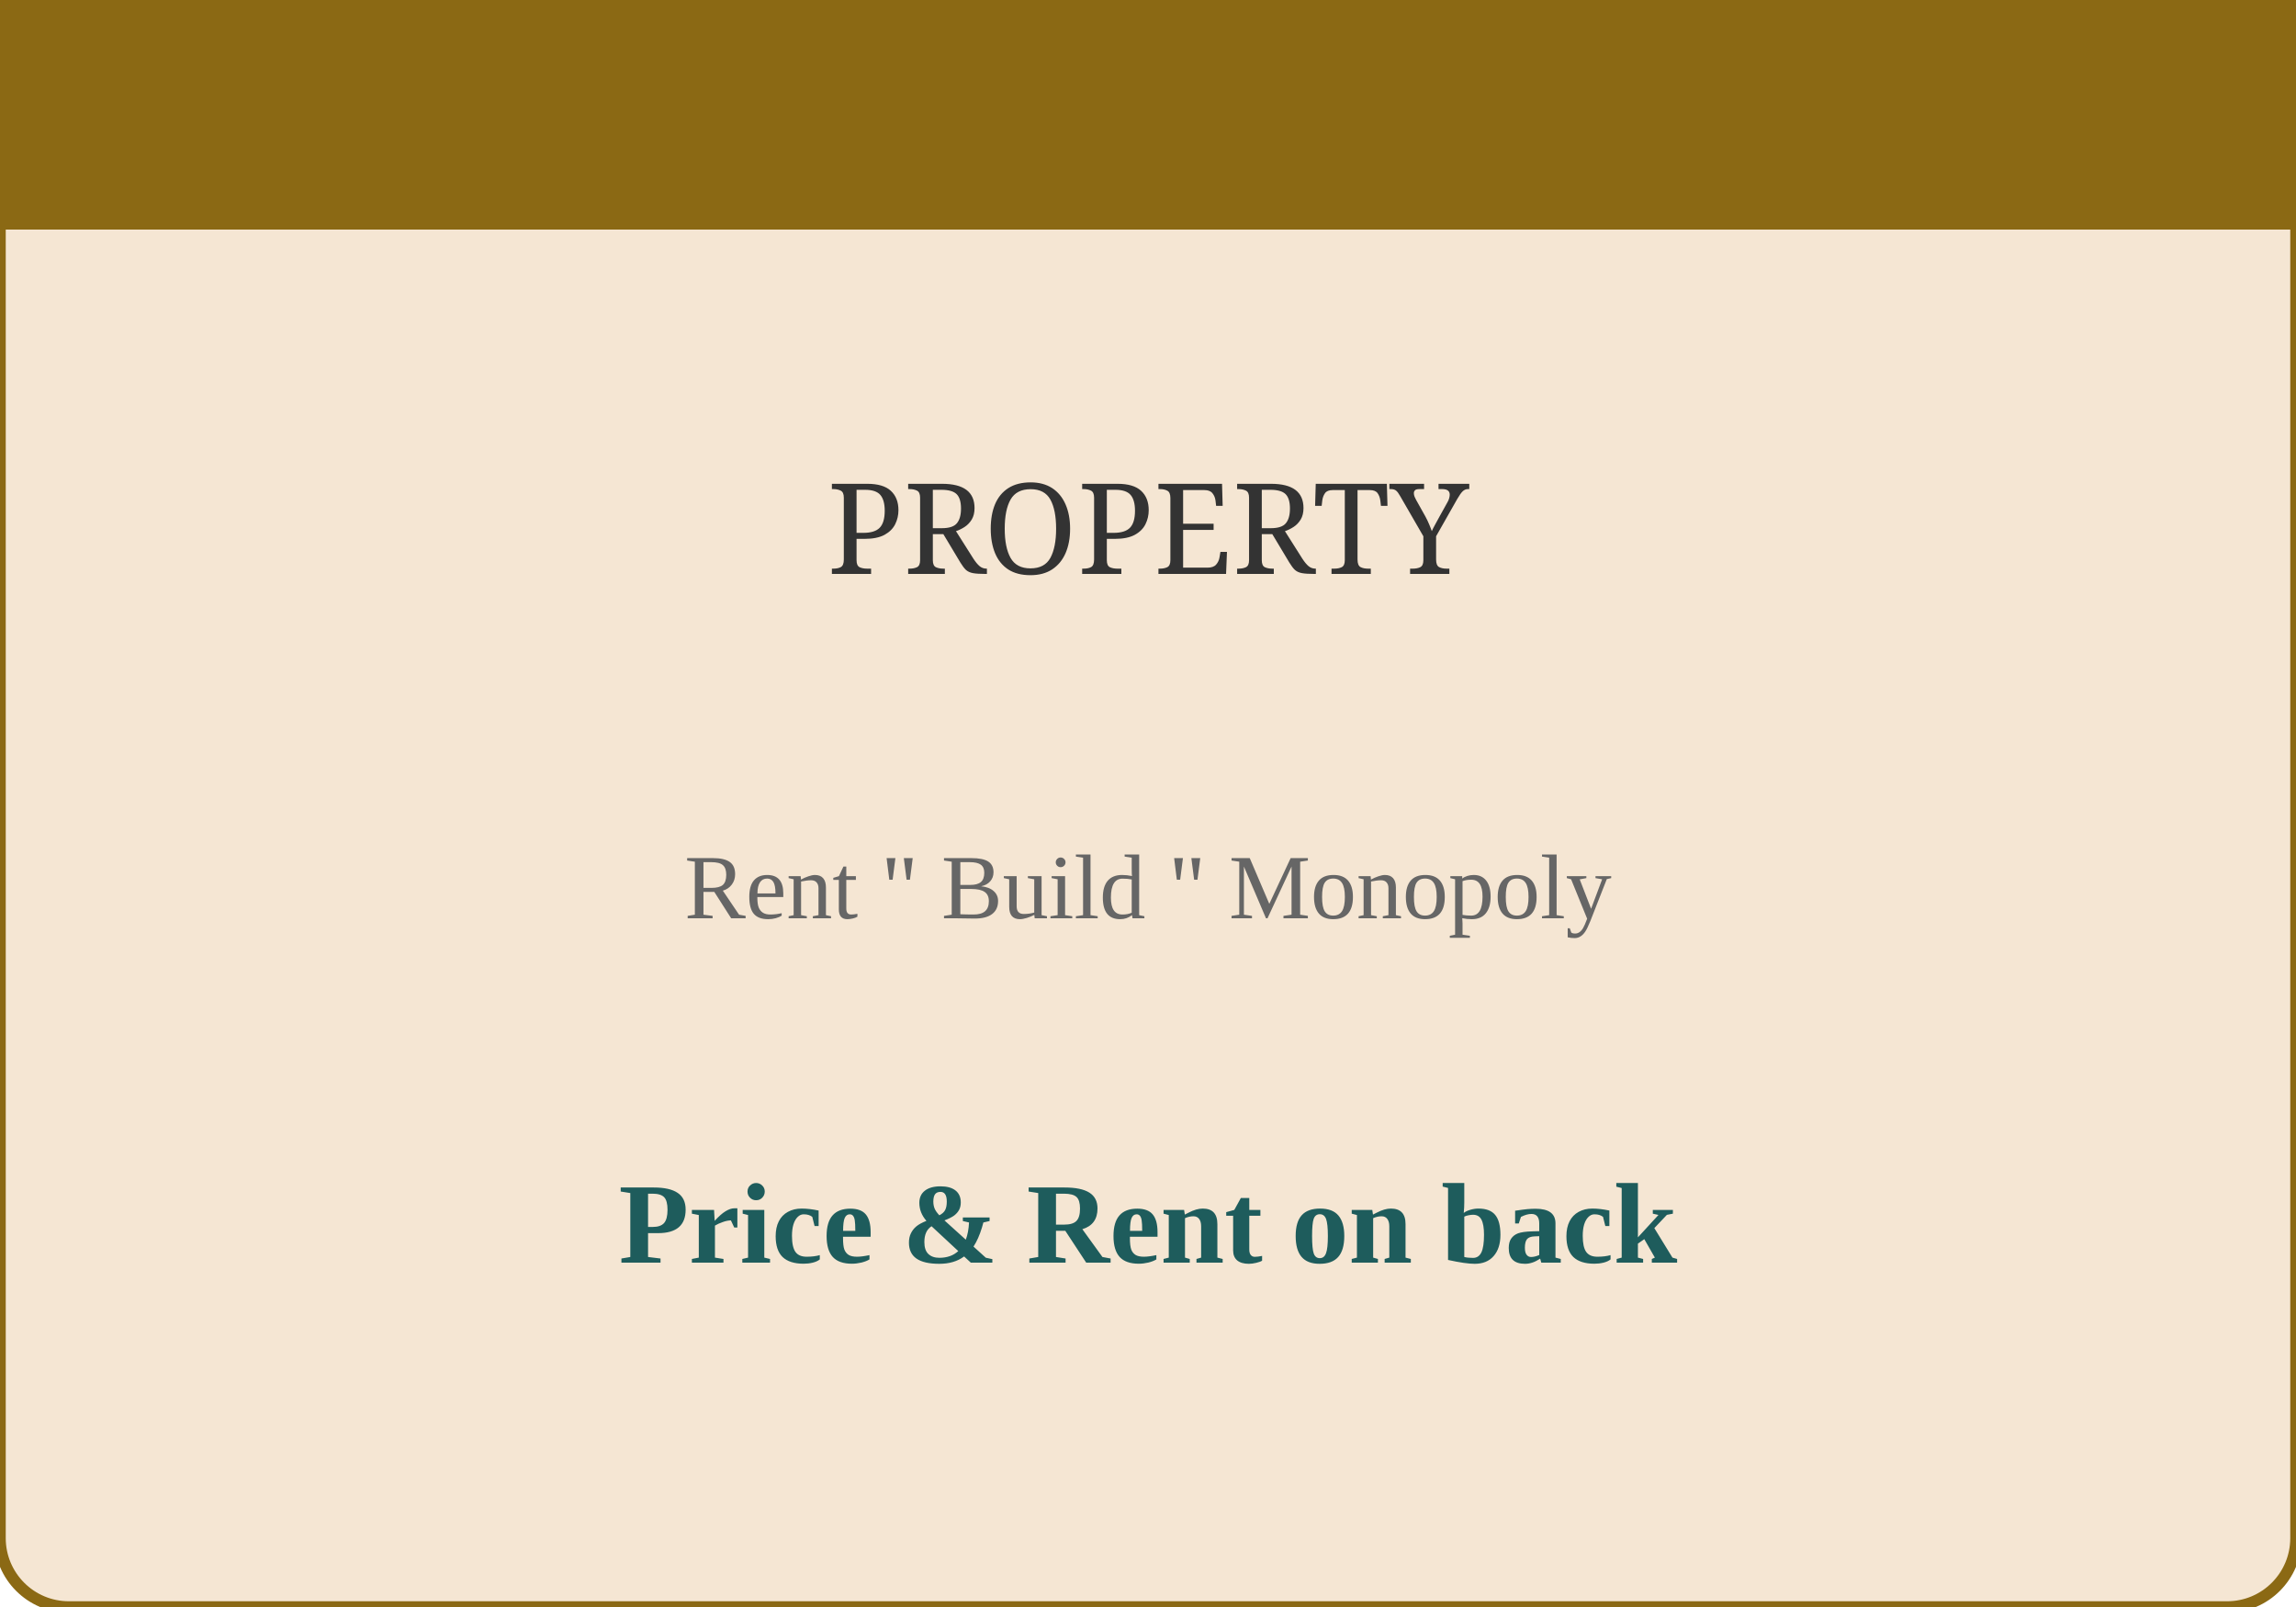
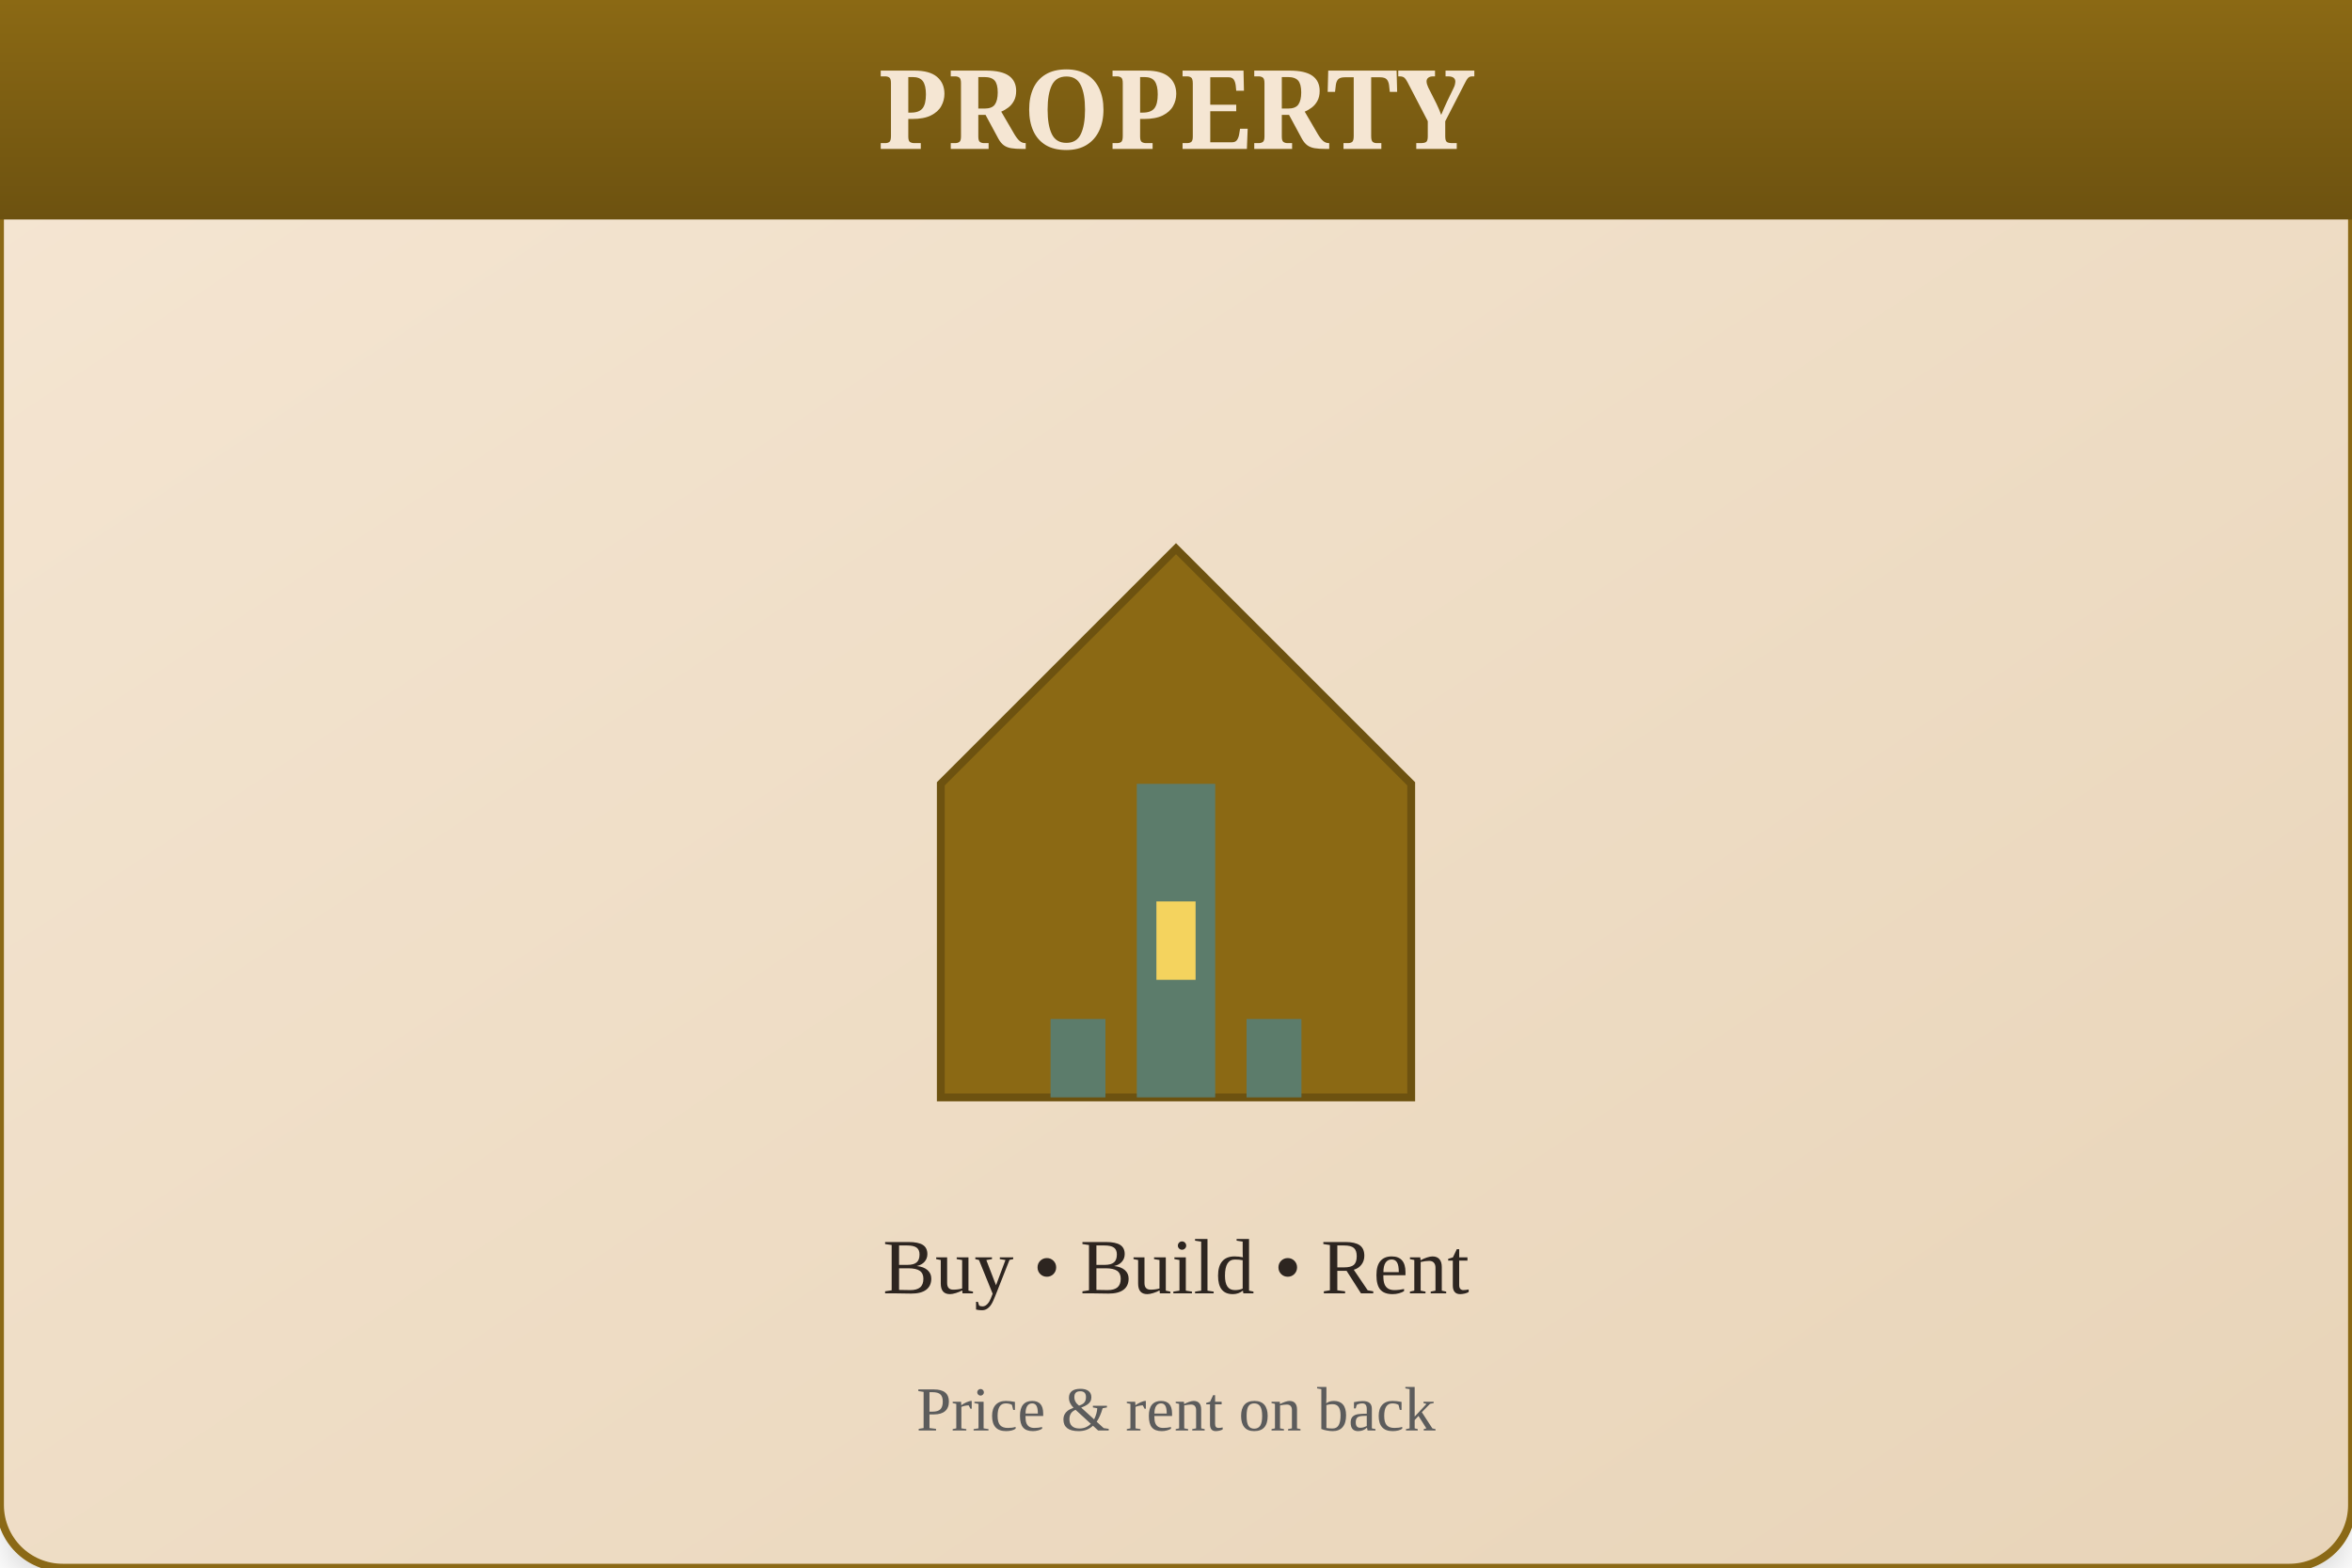
- <svg xmlns="http://www.w3.org/2000/svg" width="400" height="280" viewBox="0 0 400 280">
-   <rect width="400" height="280" rx="12" fill="#f5e6d3" stroke="#8b6914" stroke-width="2" />
-   <rect x="0" y="0" width="400" height="40" rx="12 12 0 0" fill="#8b6914" />
-   <text x="200" y="100" text-anchor="middle" font-family="serif" font-size="22" fill="#333">PROPERTY</text>
-   <text x="200" y="160" text-anchor="middle" font-size="16" fill="#666">Rent " Build " Monopoly</text>
-   <text x="200" y="220" text-anchor="middle" font-size="20" font-weight="bold" fill="#1e5c5c">Price &amp; Rent on back</text>
+ <svg xmlns="http://www.w3.org/2000/svg" width="600" height="400" viewBox="0 0 600 400">
+   <defs>
+     <linearGradient id="bg" x1="0%" y1="0%" x2="100%" y2="100%">
+       <stop offset="0%" style="stop-color:#f5e6d3" />
+       <stop offset="100%" style="stop-color:#e8d4b8" />
+     </linearGradient>
+     <linearGradient id="roof" x1="0%" y1="0%" x2="0%" y2="100%">
+       <stop offset="0%" style="stop-color:#8b6914" />
+       <stop offset="100%" style="stop-color:#6d5210" />
+     </linearGradient>
+     <filter id="shadow" x="-4%" y="-4%" width="108%" height="108%">
+       <feDropShadow dx="0" dy="3" stdDeviation="6" flood-color="#000" flood-opacity="0.2" />
+     </filter>
+   </defs>
+   <rect width="600" height="400" rx="16" fill="url(#bg)" filter="url(#shadow)" stroke="#8b6914" stroke-width="2" />
+   <rect width="600" height="56" rx="16 16 0 0" fill="url(#roof)" />
+   <text x="300" y="38" text-anchor="middle" font-family="Georgia, serif" font-size="28" font-weight="bold" fill="#f5e6d3">PROPERTY</text>
+   <path d="M300 140 L360 200 L360 280 L240 280 L240 200 Z" fill="#8b6914" stroke="#6d5210" stroke-width="2" />
+   <path d="M290 200 L310 200 L310 280 L290 280 Z" fill="#5c7c6b" />
+   <rect x="295" y="230" width="10" height="20" fill="#f4d35e" />
+   <rect x="268" y="260" width="14" height="20" fill="#5c7c6b" />
+   <rect x="318" y="260" width="14" height="20" fill="#5c7c6b" />
+   <text x="300" y="330" text-anchor="middle" font-size="20" fill="#2d2520">Buy • Build • Rent</text>
+   <text x="300" y="365" text-anchor="middle" font-size="16" fill="#5c5c5c">Price &amp; rent on back</text>
</svg>
